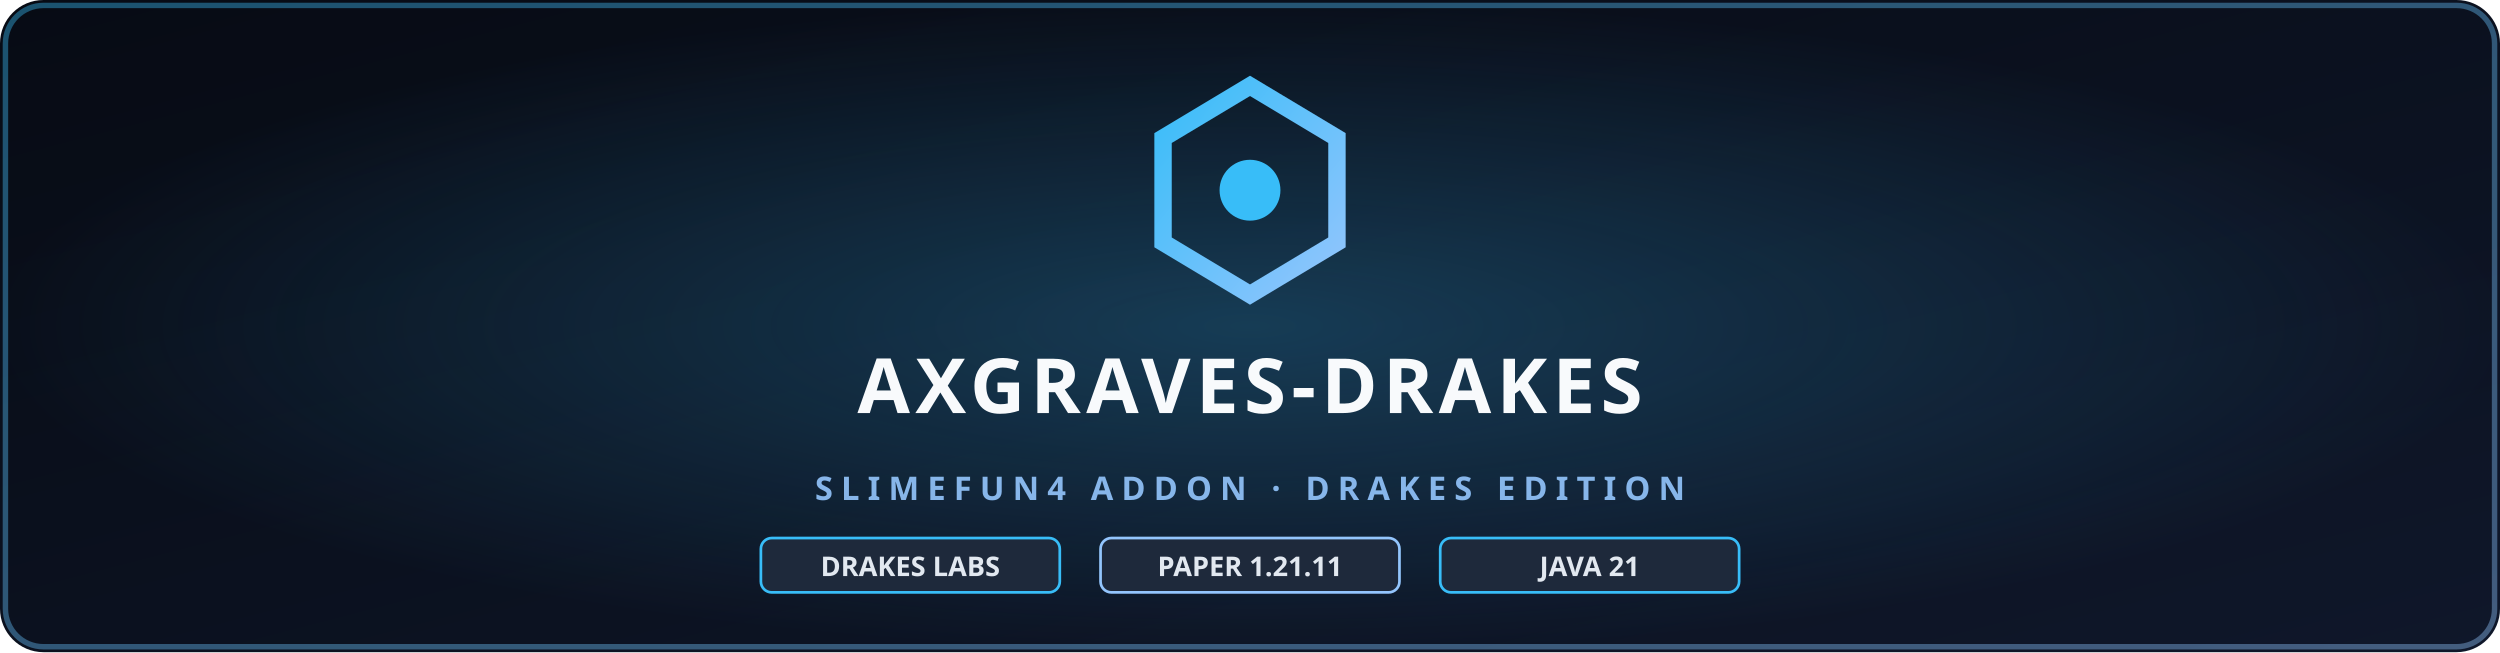
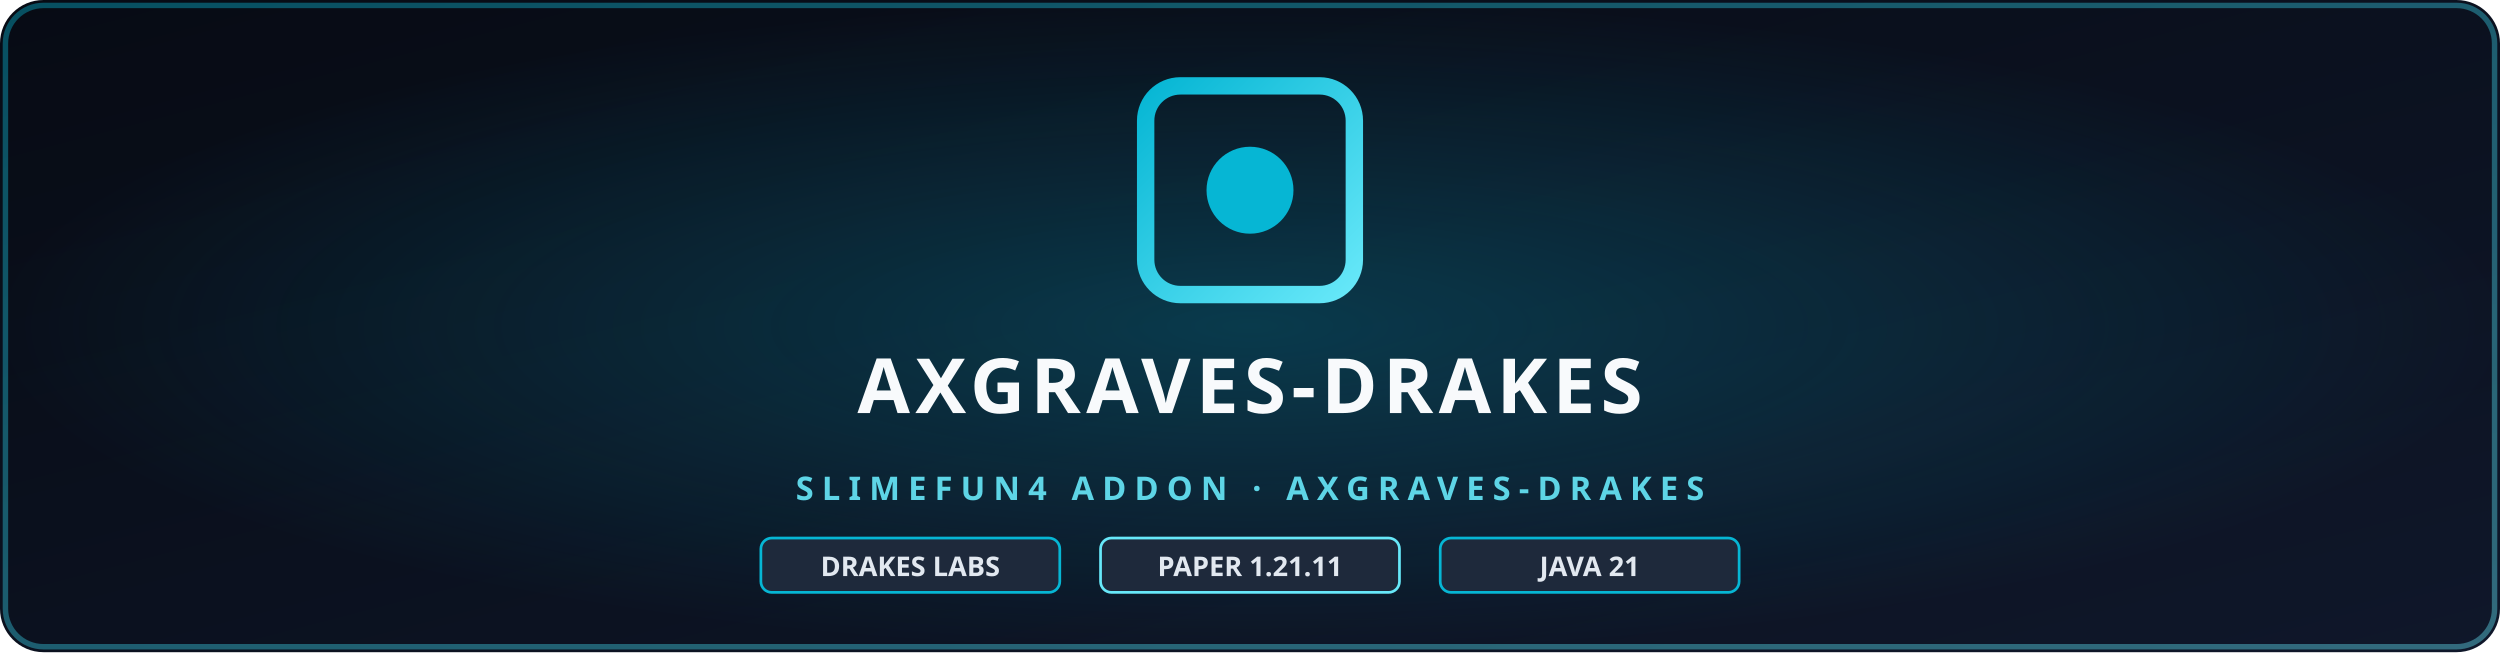
<svg xmlns="http://www.w3.org/2000/svg" viewBox="0 0 920 240" width="920" height="240" role="img" aria-label="AxGraves-Drakes Banner">
  <defs>
    <linearGradient id="bFondo" x1="0" y1="0" x2="1" y2="1">
      <stop offset="0%" stop-color="#070B14" />
      <stop offset="100%" stop-color="#0F172A" />
    </linearGradient>
    <linearGradient id="acG" x1="0" y1="0" x2="1" y2="1">
-       <stop offset="0%" stop-color="#38BDF8" />
-       <stop offset="100%" stop-color="#93C5FD" />
+       <stop offset="0%" stop-color="#06B6D4" />
+       <stop offset="100%" stop-color="#67E8F9" />
    </linearGradient>
    <radialGradient id="bHalo" cx="50%" cy="50%" r="50%">
-       <stop offset="0%" stop-color="#38BDF8" stop-opacity="0.25" />
-       <stop offset="100%" stop-color="#38BDF8" stop-opacity="0" />
+       <stop offset="0%" stop-color="#06B6D4" stop-opacity="0.25" />
+       <stop offset="100%" stop-color="#06B6D4" stop-opacity="0" />
    </radialGradient>
  </defs>
  <rect width="920" height="240" rx="16" fill="url(#bFondo)" />
  <rect width="920" height="240" rx="16" fill="url(#bHalo)" />
  <rect x="2" y="2" width="916" height="236" rx="14" fill="none" stroke="url(#acG)" stroke-width="2" opacity="0.4" />
  <g transform="translate(460,70) scale(1.6)">
-     <polygon points="0,-24 20,-12 20,12 0,24 -20,12 -20,-12" fill="none" stroke="url(#acG)" stroke-width="4" />
-     <circle cx="0" cy="0" r="7" fill="#38BDF8" />
+     <rect x="-24" y="-24" width="48" height="48" rx="8" fill="none" stroke="url(#acG)" stroke-width="4" />
+     <circle cx="0" cy="0" r="10" fill="#06B6D4" />
  </g>
  <text x="460" y="152" text-anchor="middle" font-family="'Segoe UI', system-ui, -apple-system, sans-serif" font-weight="900" font-size="28" fill="#F8FAFC" letter-spacing="2">
    AXGRAVES-DRAKES
  </text>
-   <text x="460" y="184" text-anchor="middle" font-family="'Segoe UI', system-ui, -apple-system, sans-serif" font-weight="700" font-size="12" fill="#93C5FD" letter-spacing="3" opacity="0.9">
-     SLIMEFUN4 ADDON · DRAKES EDITION
+   <text x="460" y="184" text-anchor="middle" font-family="'Segoe UI', system-ui, -apple-system, sans-serif" font-weight="700" font-size="12" fill="#67E8F9" letter-spacing="3" opacity="0.9">
+     SLIMEFUN4 ADDON · AXGRAVES-DRAKES
  </text>
  <g transform="translate(460, 210)">
-     <rect x="-180" y="-12" width="110" height="20" rx="4" fill="#1E293B" stroke="#38BDF8" stroke-width="1" />
+     <rect x="-180" y="-12" width="110" height="20" rx="4" fill="#1E293B" stroke="#06B6D4" stroke-width="1" />
    <text x="-125" y="2" text-anchor="middle" font-family="sans-serif" font-size="10" font-weight="700" fill="#E2E8F0">DRAKES LABS</text>
-     <rect x="-55" y="-12" width="110" height="20" rx="4" fill="#1E293B" stroke="#93C5FD" stroke-width="1" />
+     <rect x="-55" y="-12" width="110" height="20" rx="4" fill="#1E293B" stroke="#67E8F9" stroke-width="1" />
    <text x="0" y="2" text-anchor="middle" font-family="sans-serif" font-size="10" font-weight="700" fill="#E2E8F0">PAPER 1.21.11</text>
-     <rect x="70" y="-12" width="110" height="20" rx="4" fill="#1E293B" stroke="#38BDF8" stroke-width="1" />
+     <rect x="70" y="-12" width="110" height="20" rx="4" fill="#1E293B" stroke="#06B6D4" stroke-width="1" />
    <text x="125" y="2" text-anchor="middle" font-family="sans-serif" font-size="10" font-weight="700" fill="#E2E8F0">JAVA 21</text>
  </g>
</svg>
